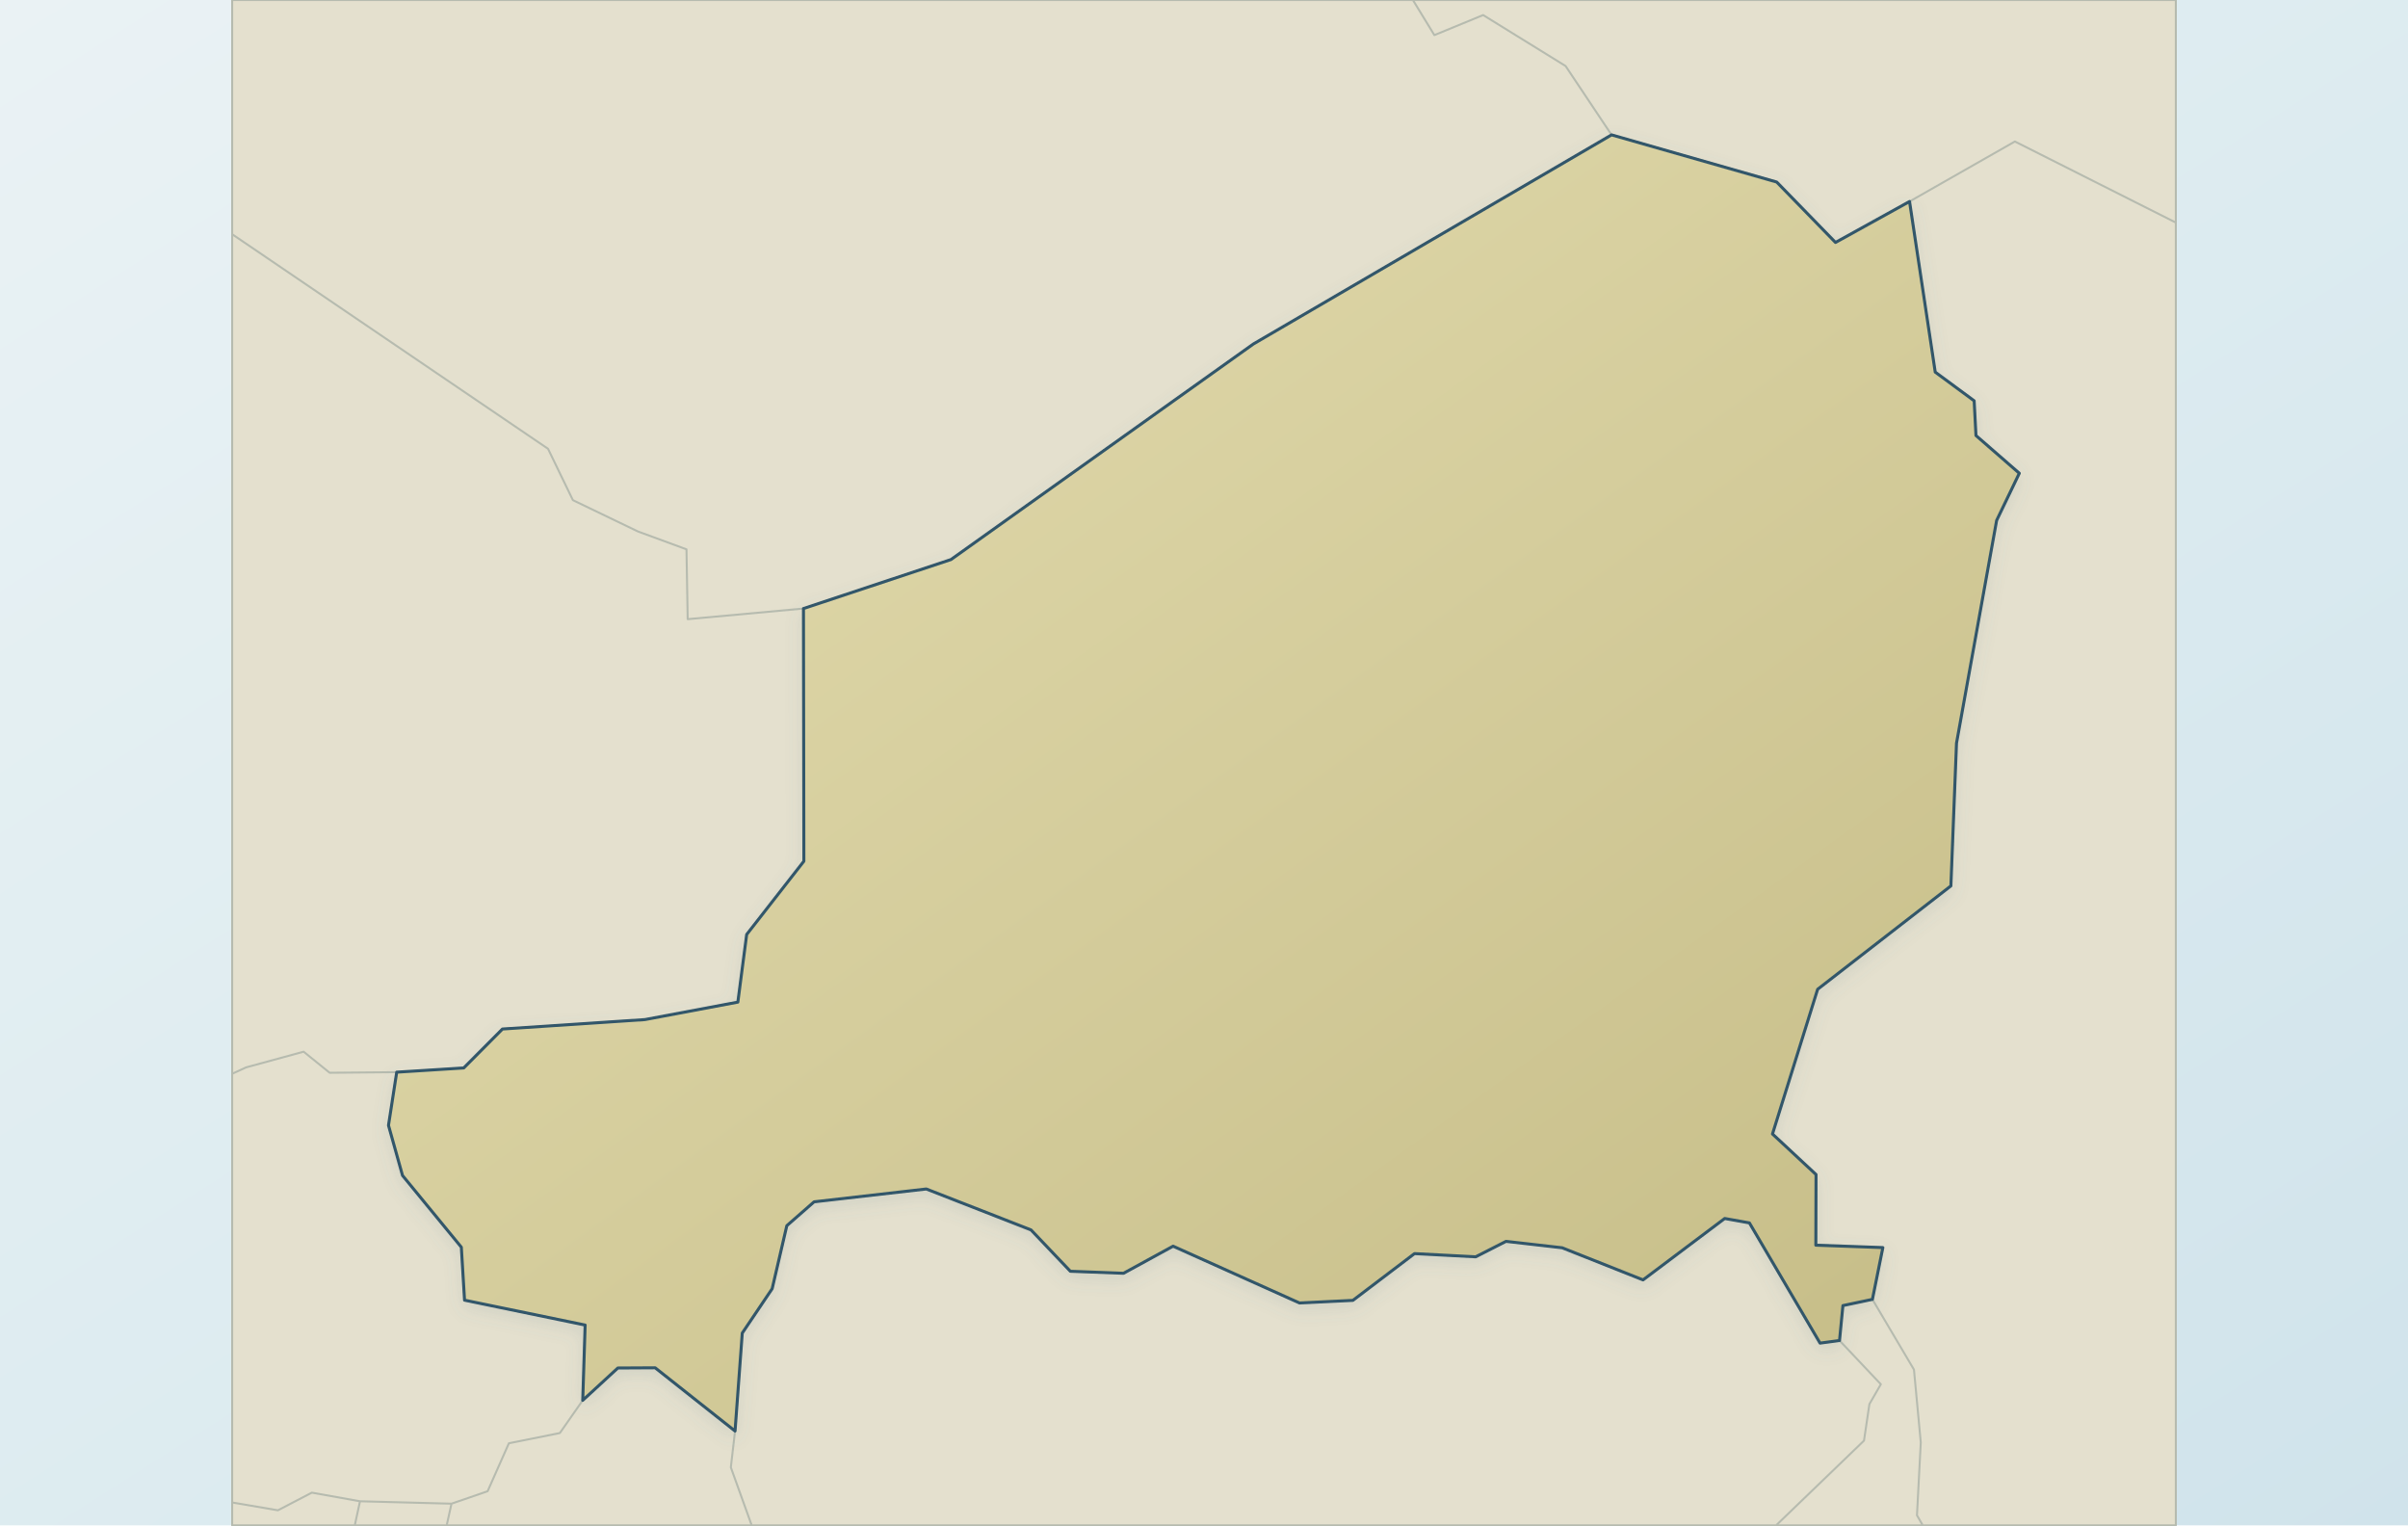
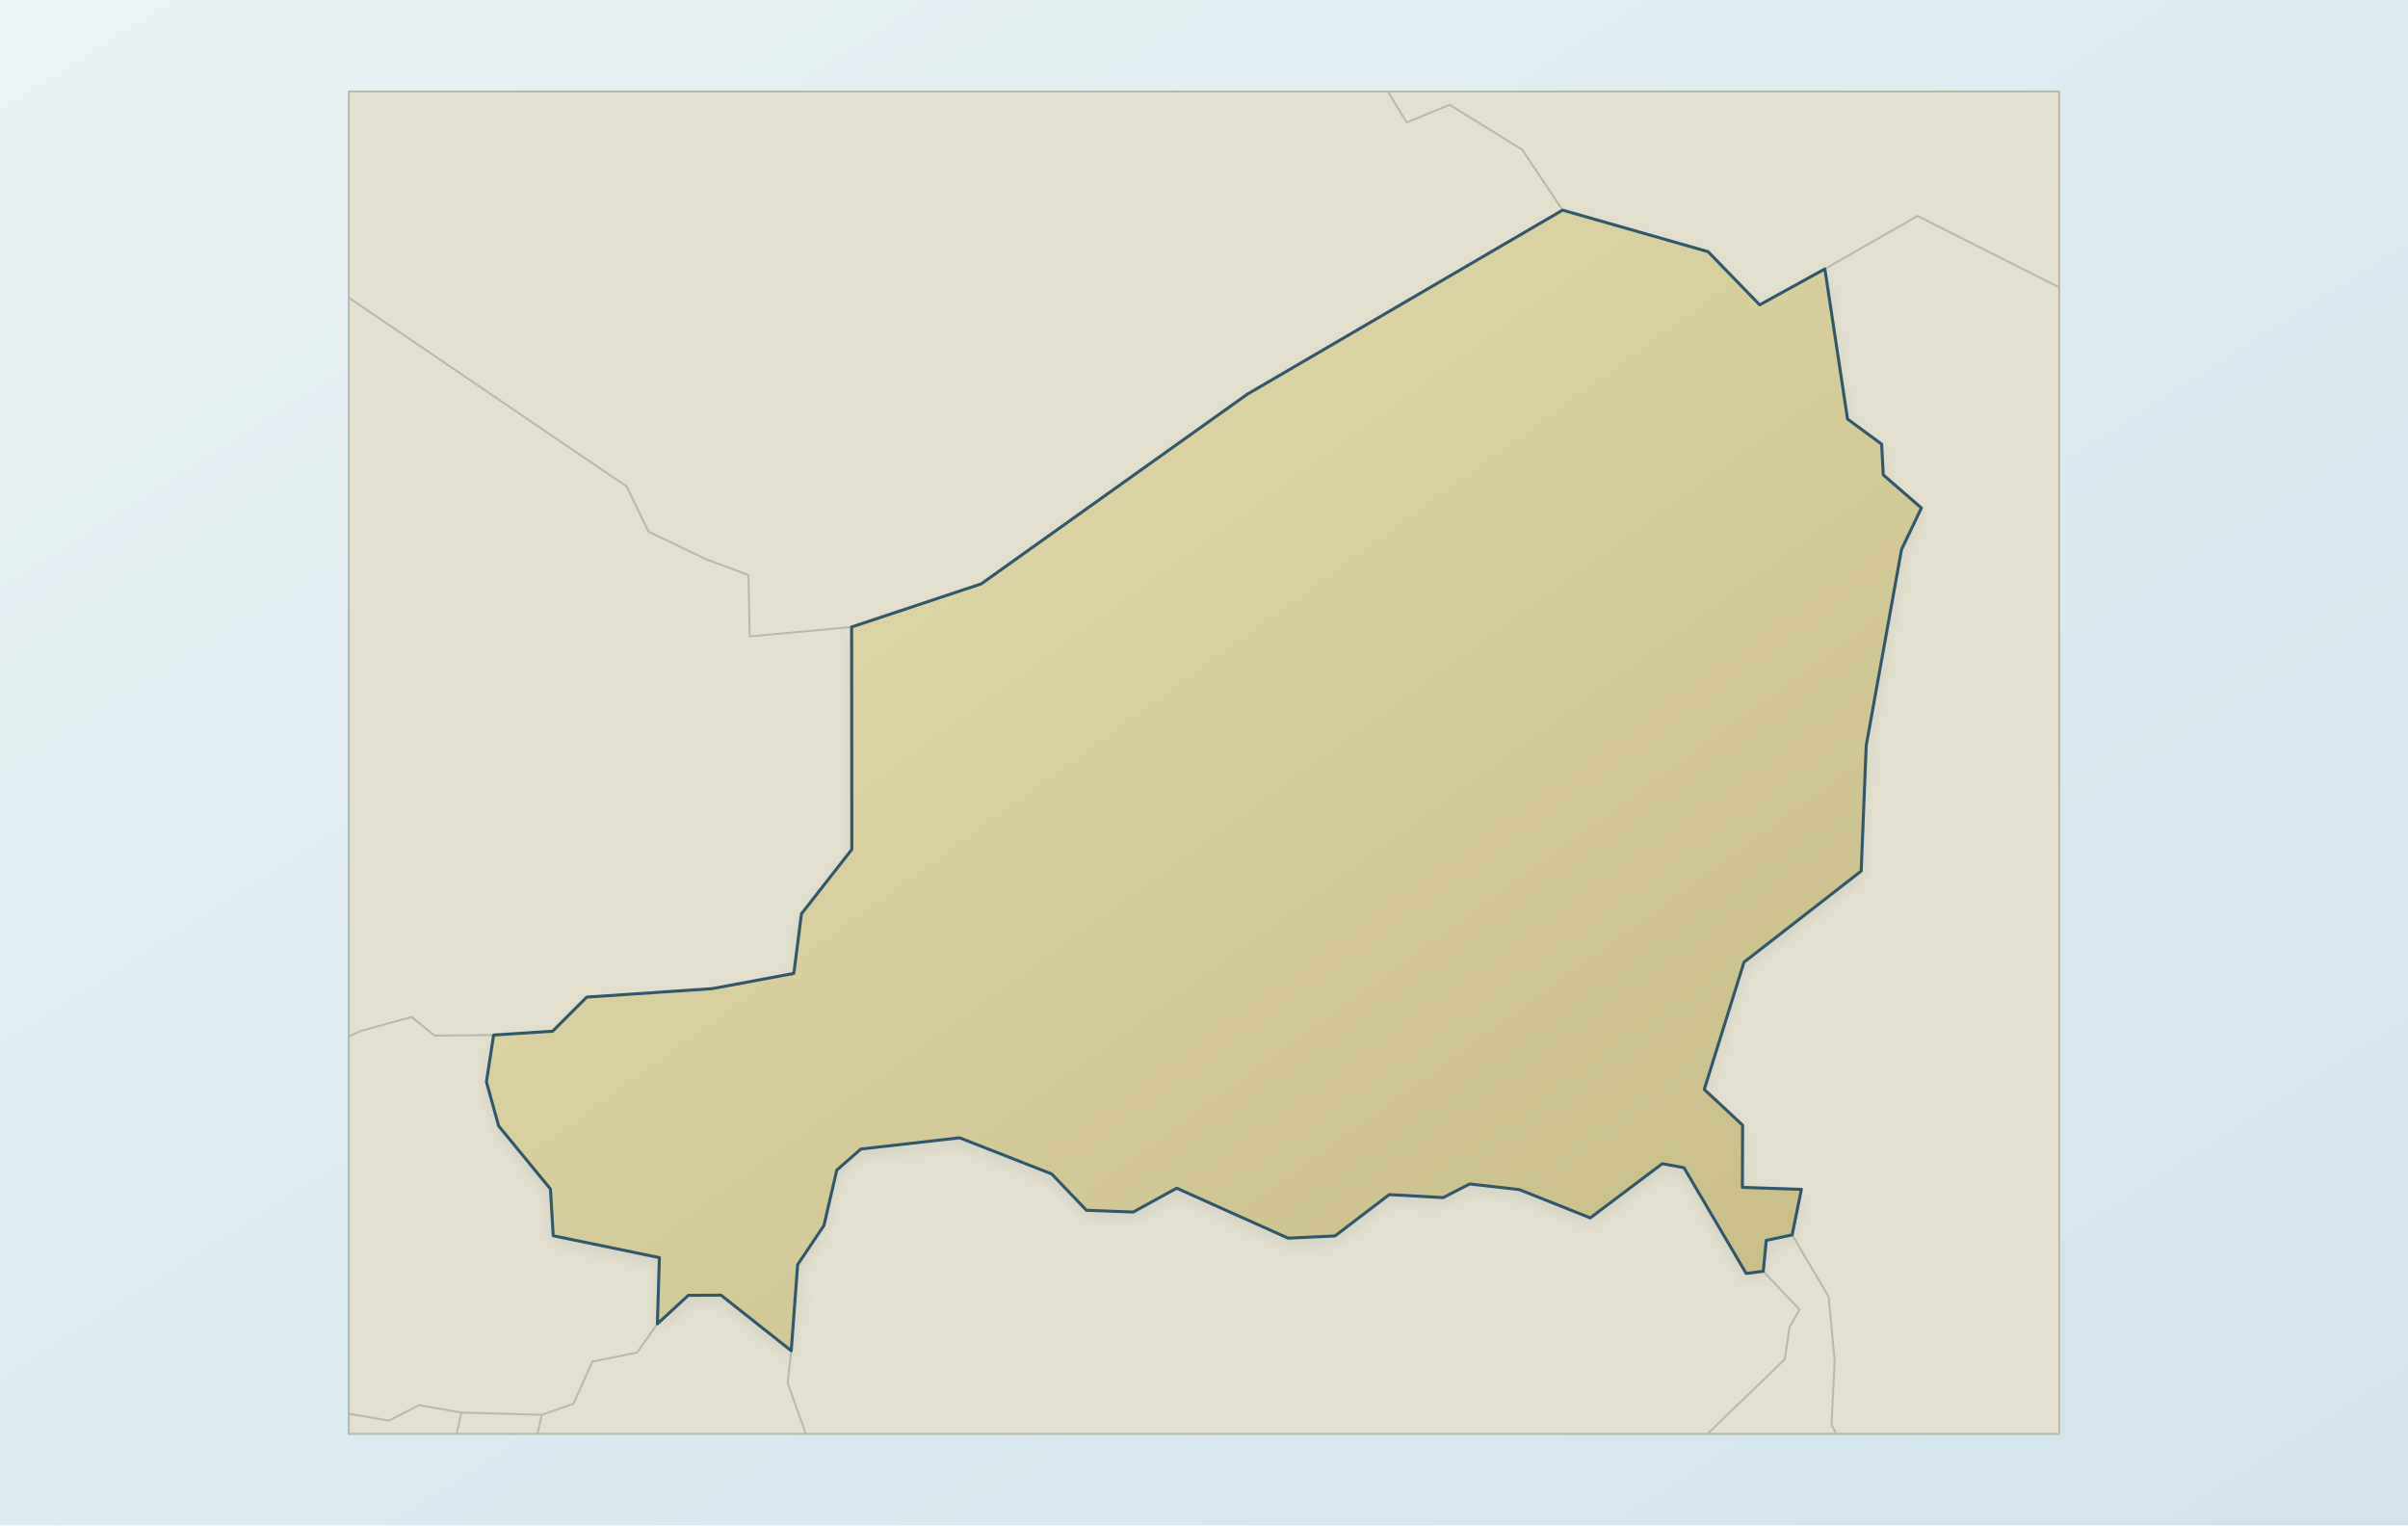
<svg xmlns="http://www.w3.org/2000/svg" viewBox="0 0 1200 760" role="img" aria-label="Map of Niger" data-map-style="journey-atlas-map-v3-clean-background" data-map-projection="local-equirectangular-fit-v1">
  <defs>
    <linearGradient id="sea" x1="0" y1="0" x2="1" y2="1">
      <stop offset="0" stop-color="#eaf2f4" />
      <stop offset=".55" stop-color="#dcebf0" />
      <stop offset="1" stop-color="#d0e3eb" />
    </linearGradient>
    <linearGradient id="land" x1=".12" y1=".08" x2=".88" y2=".92">
      <stop offset="0" stop-color="#e2dbad" />
      <stop offset=".52" stop-color="#d4cc9b" />
      <stop offset="1" stop-color="#c8bf8a" />
    </linearGradient>
    <filter id="shadow" x="-10%" y="-10%" width="120%" height="120%">
      <feGaussianBlur in="SourceAlpha" stdDeviation="4" result="b" />
      <feOffset in="b" dy="3" result="o" />
      <feColorMatrix in="o" type="matrix" values="0 0 0 0 .12 0 0 0 0 .22 0 0 0 0 .28 0 0 0 .14 0" />
      <feBlend in="SourceGraphic" mode="normal" />
    </filter>
  </defs>
  <rect width="1200" height="760" fill="url(#sea)" />
  <g id="geographic-context">
-     <path d="M 955.3,755.0 L 957.2,718.7 L 953.8,682.4 L 933.1,647.4 L 938.3,621.6 L 904.9,620.4 L 905.0,585.2 L 883.3,565.0 L 905.8,492.9 L 972.2,441.4 L 975.0,370.3 L 995.0,259.3 L 1006.3,235.8 L 984.7,217.0 L 983.8,199.7 L 964.4,185.4 L 951.6,100.4 L 1004.1,70.5 L 1084.3,110.9 L 1084.3,760.0 L 958.2,760.0 L 955.3,755.0 Z M 273.1,223.6 L 285.5,249.2 L 317.9,264.8 L 342.1,273.7 L 342.7,308.5 L 400.4,303.2 L 400.6,429.1 L 372.1,465.6 L 367.7,499.3 L 321.4,508.0 L 250.4,512.7 L 231.1,532.1 L 197.7,534.2 L 164.3,534.5 L 151.3,524.0 L 122.7,531.8 L 115.7,535.0 L 115.7,116.7 L 273.1,223.6 Z M 225.0,749.2 L 243.0,743.0 L 253.6,719.1 L 279.0,714.0 L 290.4,697.7 L 307.9,681.6 L 326.5,681.5 L 366.3,713.0 L 364.2,731.1 L 374.6,760.0 L 222.6,760.0 L 225.0,749.2 Z M 364.2,731.1 L 366.3,713.0 L 369.9,664.2 L 384.8,642.1 L 392.1,610.7 L 405.7,598.8 L 461.6,592.4 L 513.8,612.8 L 533.4,633.4 L 559.9,634.4 L 584.6,620.9 L 647.6,649.2 L 674.2,647.9 L 704.9,624.6 L 735.4,626.2 L 750.5,618.5 L 778.5,621.7 L 818.8,637.7 L 859.5,607.1 L 871.8,609.3 L 907.0,669.2 L 916.7,667.9 L 937.3,689.7 L 931.6,699.6 L 928.9,717.8 L 885.1,760.0 L 374.6,760.0 L 364.2,731.1 Z M 953.8,682.4 L 957.2,718.7 L 955.3,755.0 L 958.2,760.0 L 885.1,760.0 L 928.9,717.8 L 931.6,699.6 L 937.3,689.7 L 916.7,667.9 L 918.4,650.5 L 933.1,647.4 L 953.8,682.4 Z M 222.6,760.0 L 176.8,760.0 L 179.4,748.0 L 225.0,749.2 L 222.6,760.0 Z M 176.8,760.0 L 115.7,760.0 L 115.7,748.6 L 138.5,752.5 L 155.4,743.7 L 179.4,748.0 L 176.8,760.0 Z M 122.7,531.8 L 151.3,524.0 L 164.3,534.5 L 197.7,534.2 L 193.6,560.7 L 200.6,585.7 L 229.9,621.4 L 231.5,647.8 L 291.6,660.2 L 290.4,697.7 L 279.0,714.0 L 253.6,719.1 L 243.0,743.0 L 225.0,749.2 L 179.4,748.0 L 155.4,743.7 L 138.5,752.5 L 115.7,748.6 L 115.7,535.0 L 122.7,531.8 Z M 714.8,17.5 L 739.1,7.5 L 780.2,32.9 L 803.1,67.2 L 624.6,171.4 L 473.9,278.8 L 400.4,303.2 L 342.7,308.5 L 342.1,273.7 L 317.9,264.8 L 285.5,249.2 L 273.1,223.6 L 115.7,116.7 L 115.7,0.0 L 704.1,0.0 L 714.8,17.5 Z M 1004.1,70.5 L 951.6,100.4 L 914.7,120.8 L 885.4,90.7 L 803.1,67.2 L 780.2,32.9 L 739.1,7.5 L 714.8,17.5 L 704.1,0.0 L 1084.3,0.0 L 1084.3,110.9 L 1004.1,70.5 Z" fill="#e4e0ce" fill-rule="evenodd" stroke="#b6bbaf" stroke-width="1" stroke-linejoin="round" />
+     <path d="M 912.7,710.0 L 914.3,678.1 L 911.3,646.1 L 893.1,615.3 L 897.7,592.6 L 868.3,591.6 L 868.4,560.6 L 849.3,542.8 L 869.1,479.4 L 927.5,434.0 L 930.0,371.5 L 947.6,273.8 L 957.5,253.1 L 938.5,236.6 L 937.7,221.3 L 920.7,208.8 L 909.4,134.0 L 955.6,107.6 L 1026.2,143.2 L 1026.2,714.4 L 915.2,714.4 L 912.7,710.0 Z M 312.3,242.4 L 323.2,264.9 L 351.8,278.6 L 373.0,286.5 L 373.6,317.1 L 424.4,312.4 L 424.5,423.2 L 399.4,455.3 L 395.6,485.0 L 354.8,492.6 L 292.4,496.8 L 275.4,513.8 L 246.0,515.7 L 216.6,516.0 L 205.1,506.7 L 180.0,513.6 L 173.8,516.4 L 173.8,148.3 L 312.3,242.4 Z M 270.0,704.9 L 285.8,699.4 L 295.2,678.4 L 317.5,673.9 L 327.6,659.6 L 343.0,645.4 L 359.3,645.3 L 394.3,673.0 L 392.5,689.0 L 401.6,714.4 L 267.9,714.4 L 270.0,704.9 Z M 392.5,689.0 L 394.3,673.0 L 397.5,630.1 L 410.6,610.6 L 417.0,583.0 L 429.0,572.5 L 478.2,566.9 L 524.1,584.9 L 541.4,603.0 L 564.7,603.9 L 586.4,592.0 L 641.9,616.9 L 665.3,615.8 L 692.3,595.2 L 719.2,596.7 L 732.4,589.9 L 757.1,592.7 L 792.5,606.8 L 828.4,579.8 L 839.2,581.8 L 870.2,634.5 L 878.7,633.4 L 896.8,652.5 L 891.8,661.2 L 889.4,677.3 L 850.9,714.4 L 401.6,714.4 L 392.5,689.0 Z M 911.3,646.1 L 914.3,678.1 L 912.7,710.0 L 915.2,714.4 L 850.9,714.4 L 889.4,677.3 L 891.8,661.2 L 896.8,652.5 L 878.7,633.4 L 880.2,618.0 L 893.1,615.3 L 911.3,646.1 Z M 267.9,714.4 L 227.6,714.4 L 229.9,703.8 L 270.0,704.9 L 267.9,714.4 Z M 227.6,714.4 L 173.8,714.4 L 173.8,704.4 L 193.9,707.8 L 208.8,700.1 L 229.9,703.8 L 227.6,714.4 Z M 180.0,513.6 L 205.1,506.7 L 216.6,516.0 L 246.0,515.7 L 242.4,539.0 L 248.5,561.0 L 274.3,592.4 L 275.7,615.7 L 328.6,626.6 L 327.6,659.6 L 317.5,673.9 L 295.2,678.4 L 285.8,699.4 L 270.0,704.9 L 229.9,703.8 L 208.8,700.1 L 193.9,707.8 L 173.8,704.4 L 173.8,516.4 L 180.0,513.6 Z M 701.0,61.0 L 722.4,52.2 L 758.6,74.6 L 778.7,104.7 L 621.6,196.4 L 489.0,290.9 L 424.4,312.4 L 373.6,317.1 L 373.0,286.5 L 351.8,278.6 L 323.2,264.9 L 312.3,242.4 L 173.8,148.3 L 173.8,45.6 L 691.6,45.6 L 701.0,61.0 Z M 955.6,107.6 L 909.4,134.0 L 876.9,151.9 L 851.2,125.4 L 778.7,104.7 L 758.6,74.6 L 722.4,52.2 L 701.0,61.0 L 691.6,45.6 L 1026.2,45.6 L 1026.2,143.2 L 955.6,107.6 Z" fill="#e4e0ce" fill-rule="evenodd" stroke="#b6bbaf" stroke-width="1" stroke-linejoin="round" />
  </g>
-   <path d="M 951.6,100.4 L 964.4,185.4 L 983.8,199.7 L 984.7,217.0 L 1006.3,235.8 L 995.0,259.3 L 975.0,370.3 L 972.2,441.4 L 905.8,492.9 L 883.3,565.0 L 905.0,585.2 L 904.9,620.4 L 938.3,621.6 L 933.1,647.4 L 918.4,650.5 L 916.7,667.9 L 907.0,669.2 L 871.8,609.3 L 859.5,607.1 L 818.8,637.7 L 778.5,621.7 L 750.5,618.5 L 735.4,626.2 L 704.9,624.6 L 674.2,647.9 L 647.6,649.2 L 584.6,620.9 L 559.9,634.4 L 533.4,633.4 L 513.8,612.8 L 461.6,592.4 L 405.7,598.8 L 392.1,610.7 L 384.8,642.1 L 369.9,664.2 L 366.3,713.0 L 326.5,681.5 L 307.9,681.6 L 290.4,697.7 L 291.6,660.2 L 231.5,647.8 L 229.9,621.4 L 200.6,585.7 L 193.6,560.7 L 197.7,534.2 L 231.1,532.1 L 250.4,512.7 L 321.4,508.0 L 367.7,499.3 L 372.1,465.6 L 400.6,429.1 L 400.4,303.2 L 473.9,278.8 L 624.6,171.4 L 803.1,67.2 L 885.4,90.7 L 914.7,120.8 L 951.6,100.4 Z" fill="url(#land)" fill-rule="evenodd" stroke="#31576a" stroke-width="1.5" stroke-linejoin="round" stroke-linecap="round" filter="url(#shadow)" />
+   <path d="M 909.4,134.0 L 920.7,208.8 L 937.7,221.3 L 938.5,236.6 L 957.5,253.1 L 947.6,273.8 L 930.0,371.5 L 927.5,434.0 L 869.1,479.4 L 849.3,542.8 L 868.4,560.6 L 868.3,591.6 L 897.7,592.6 L 893.1,615.3 L 880.2,618.0 L 878.7,633.4 L 870.2,634.5 L 839.2,581.8 L 828.4,579.8 L 792.5,606.8 L 757.1,592.7 L 732.4,589.9 L 719.2,596.7 L 692.3,595.2 L 665.3,615.8 L 641.9,616.9 L 586.4,592.0 L 564.7,603.9 L 541.4,603.0 L 524.1,584.9 L 478.2,566.9 L 429.0,572.5 L 417.0,583.0 L 410.6,610.6 L 397.5,630.1 L 394.3,673.0 L 359.3,645.3 L 343.0,645.4 L 327.6,659.6 L 328.6,626.6 L 275.7,615.7 L 274.3,592.4 L 248.5,561.0 L 242.4,539.0 L 246.0,515.7 L 275.4,513.8 L 292.4,496.8 L 354.8,492.6 L 395.6,485.0 L 399.4,455.3 L 424.5,423.2 L 424.4,312.4 L 489.0,290.9 L 621.6,196.4 L 778.7,104.7 L 851.2,125.4 L 876.9,151.9 L 909.4,134.0 Z" fill="url(#land)" fill-rule="evenodd" stroke="#31576a" stroke-width="1.5" stroke-linejoin="round" stroke-linecap="round" filter="url(#shadow)" />
</svg>
